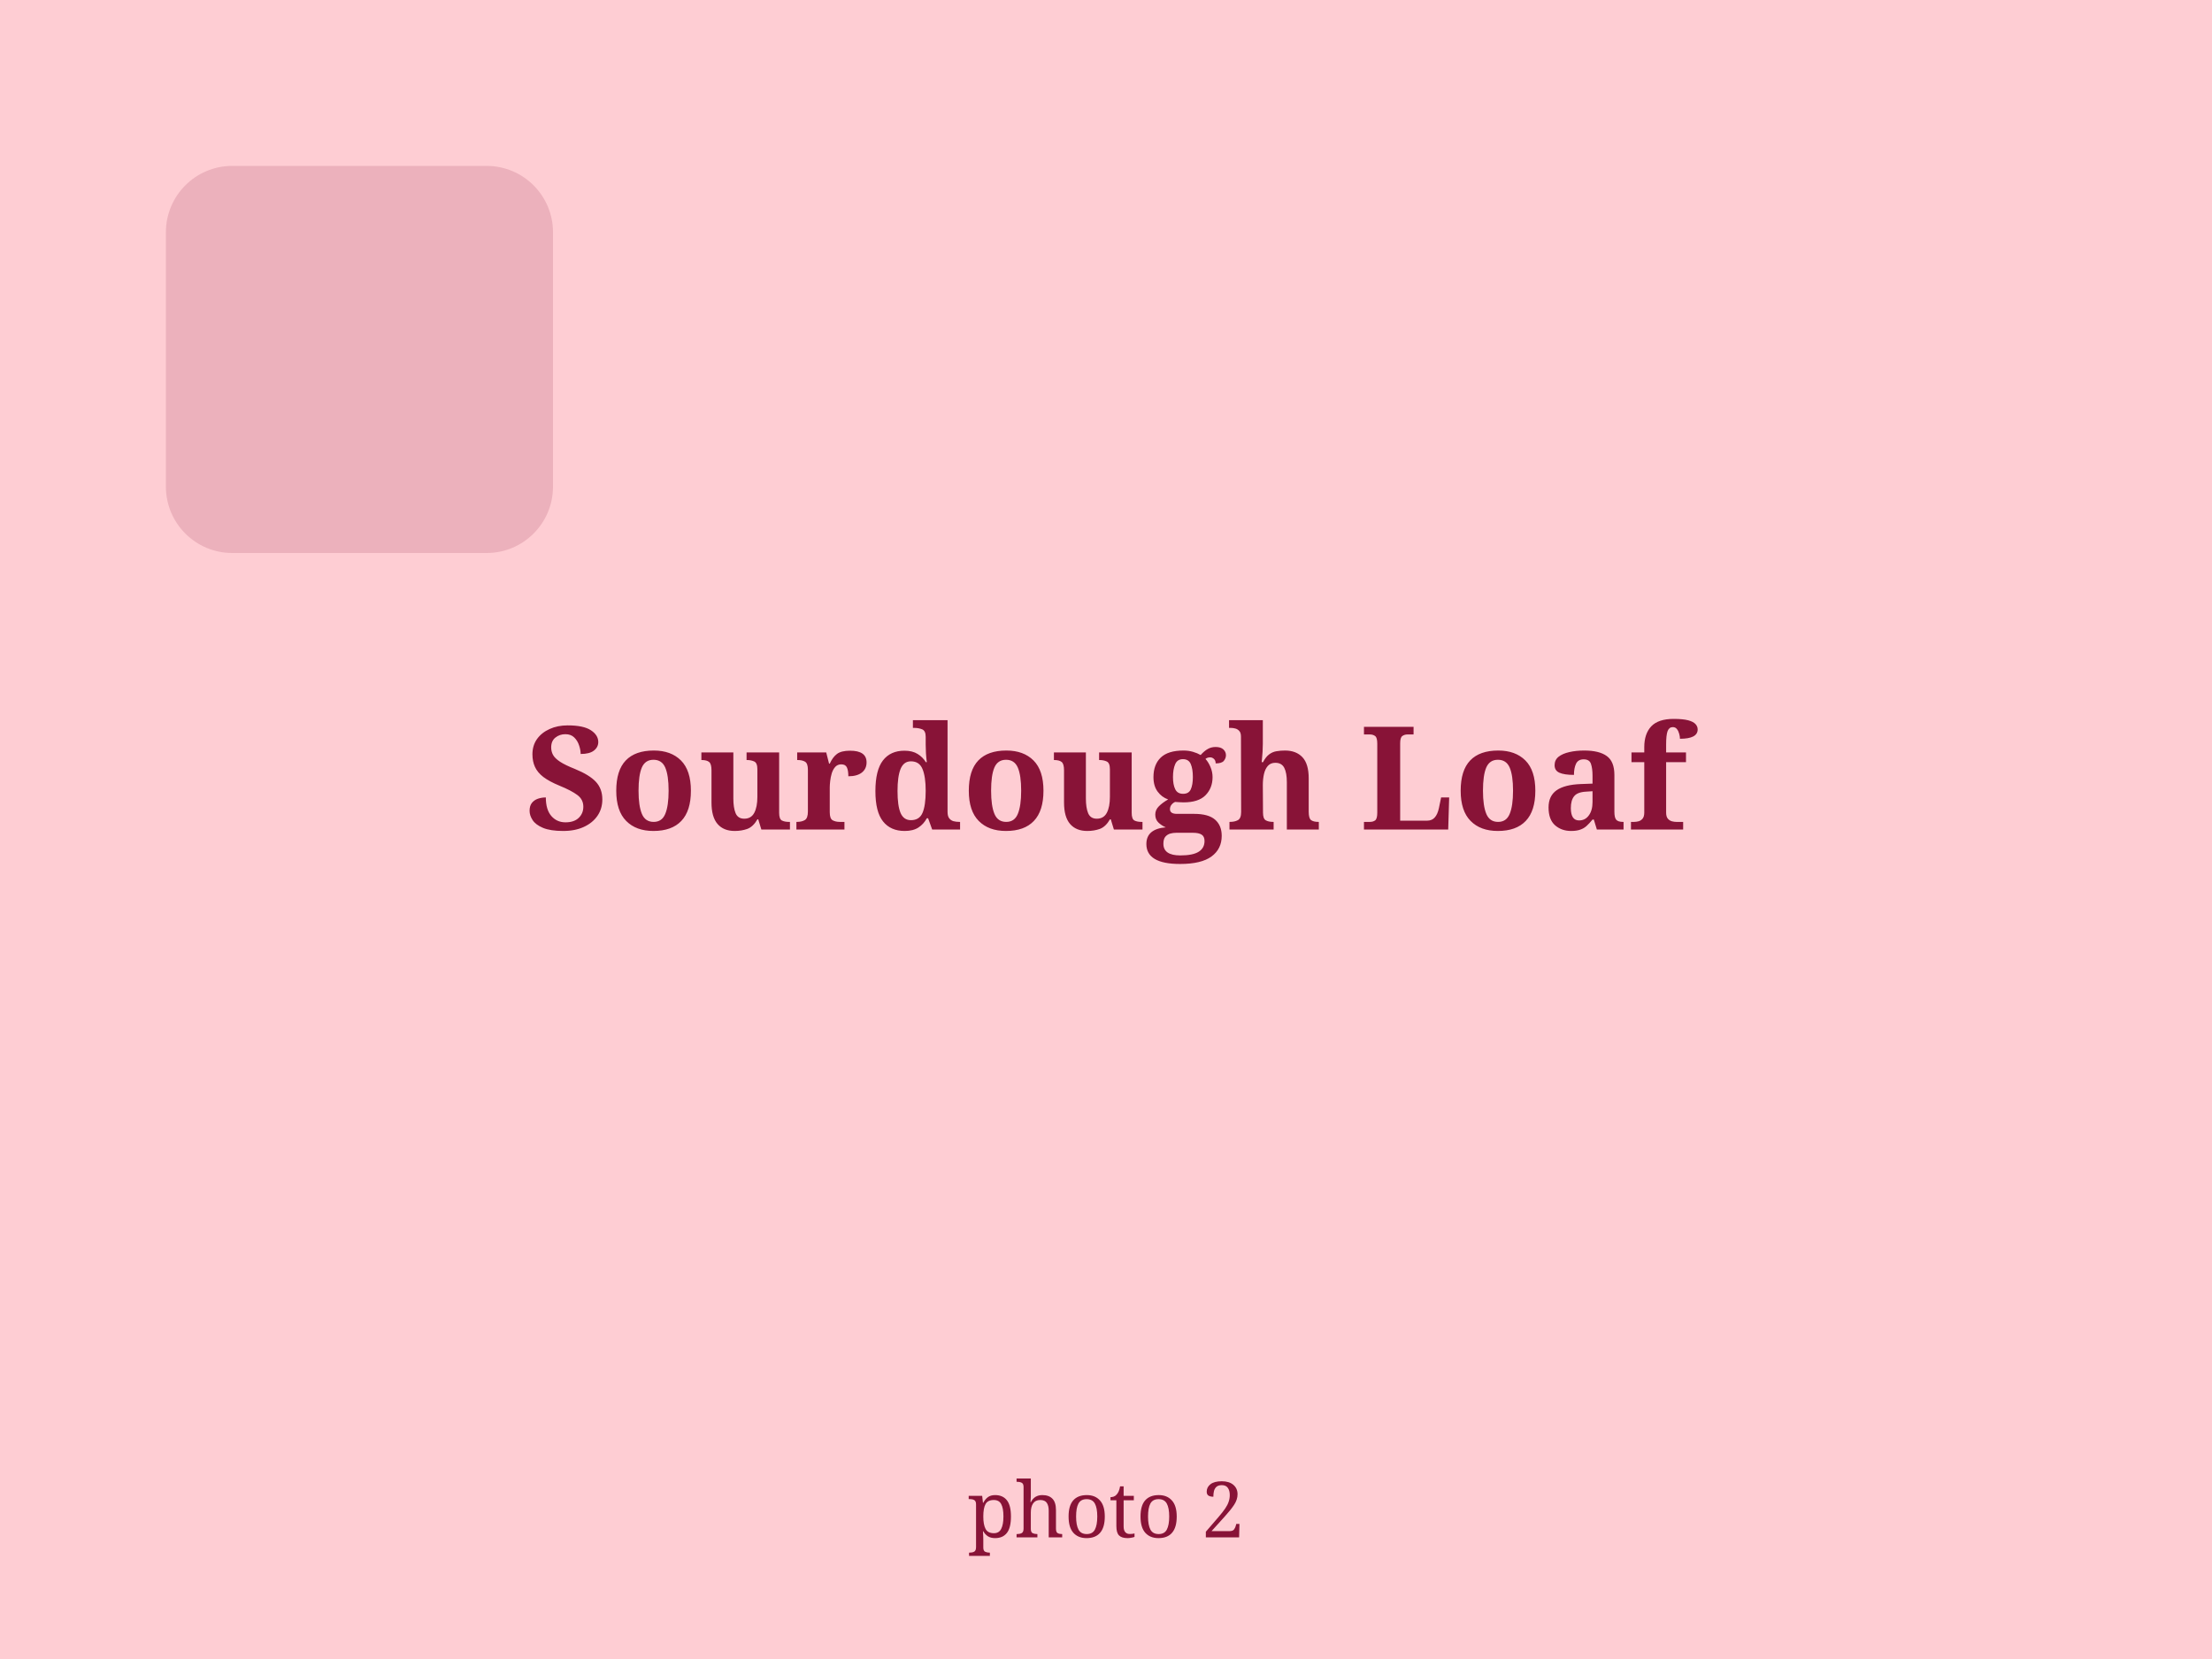
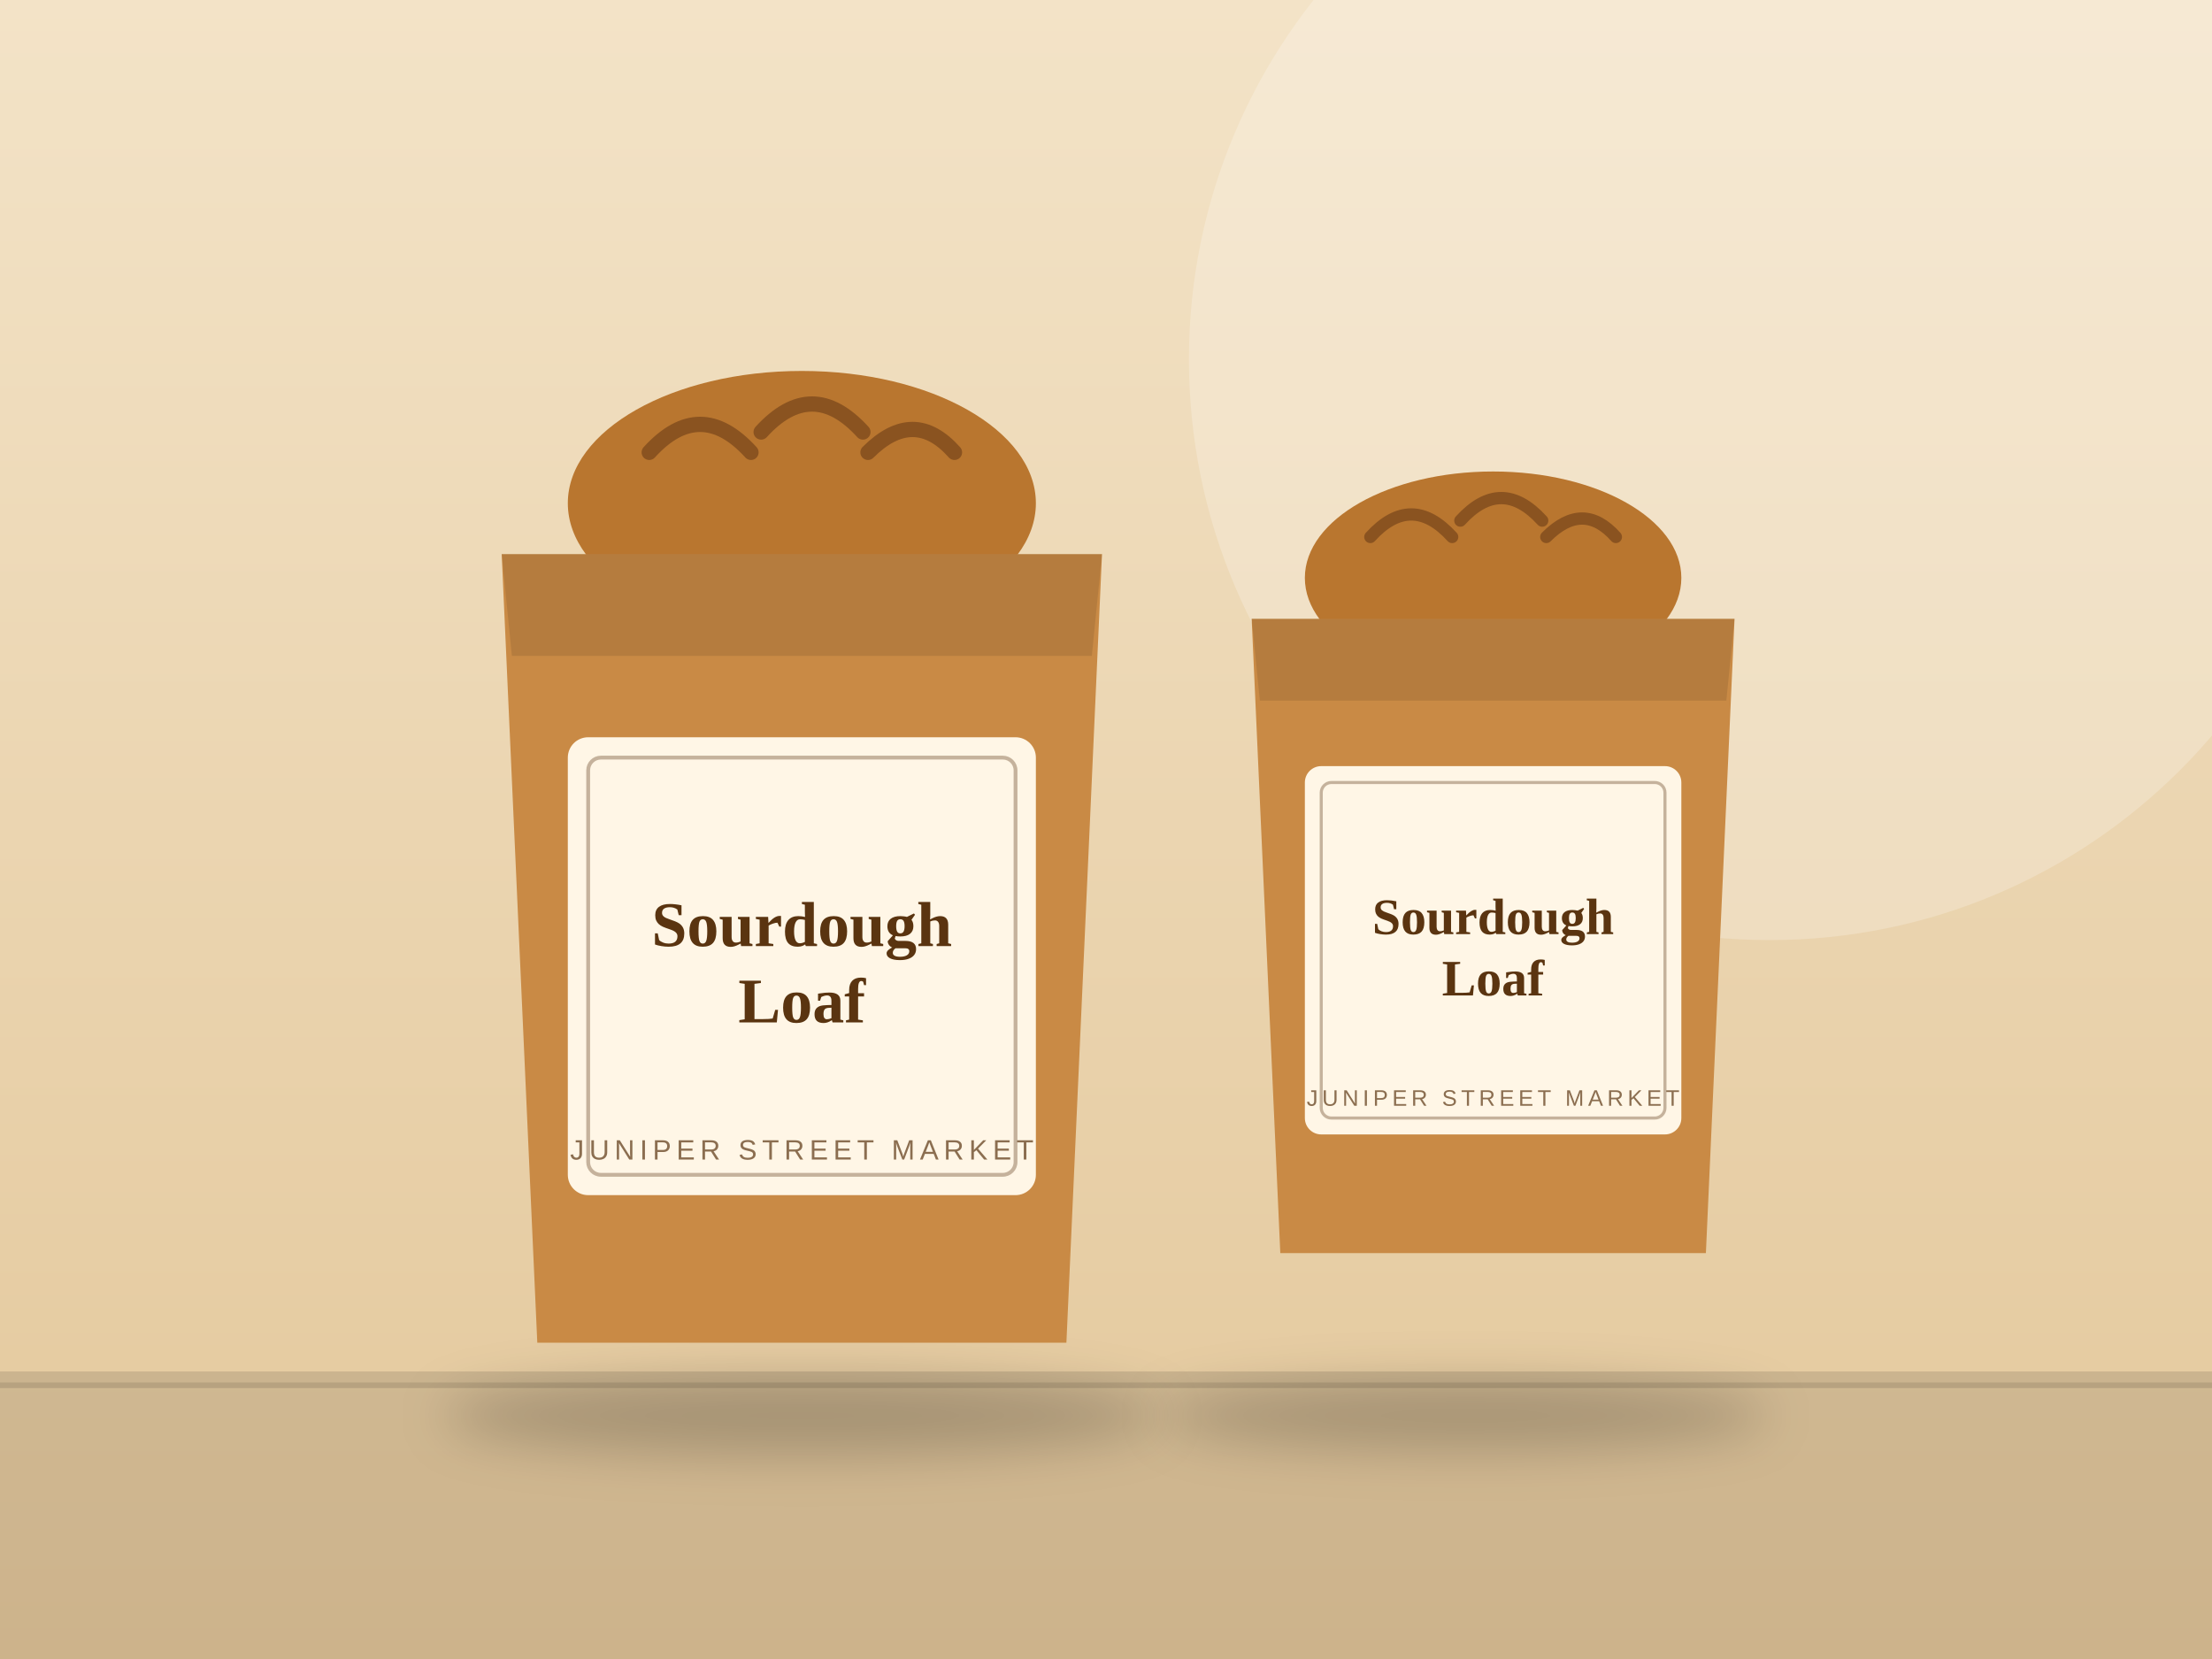
- <svg xmlns="http://www.w3.org/2000/svg" viewBox="0 0 400 300" role="img">
-   <rect width="400" height="300" fill="#fecdd3" />
-   <rect x="30" y="30" width="70" height="70" rx="12" fill="#881337" opacity="0.15" />
-   <text x="200" y="150" text-anchor="middle" font-family="Georgia, serif" font-size="26" font-weight="bold" fill="#881337">Sourdough Loaf</text>
-   <text x="200" y="278" text-anchor="middle" font-family="Georgia, serif" font-size="14" fill="#881337">photo 2</text>
+ <svg xmlns="http://www.w3.org/2000/svg" viewBox="0 0 800 600" role="img">
+   <defs>
+     <linearGradient id="b" x1="0" y1="0" x2="0" y2="1">
+       <stop offset="0" stop-color="#f3e3c7" />
+       <stop offset="1" stop-color="#e3c79a" />
+     </linearGradient>
+     <filter id="s" x="-30%" y="-200%" width="160%" height="500%">
+       <feGaussianBlur stdDeviation="9" />
+     </filter>
+   </defs>
+   <rect width="800" height="600" fill="url(#b)" />
+   <circle cx="640" cy="130" r="210" fill="#fff" opacity="0.22" />
+   <rect y="500" width="800" height="100" fill="#000" opacity="0.10" />
+   <rect y="496" width="800" height="6" fill="#000" opacity="0.12" />
+   <ellipse cx="290" cy="512" rx="130" ry="14" fill="#000" opacity="0.2" filter="url(#s)" />
+   <ellipse cx="530" cy="512" rx="110" ry="12" fill="#000" opacity="0.2" filter="url(#s)" />
+   <g transform="translate(290 320) scale(0.92) translate(-290 -320)">
+     <ellipse cx="290" cy="170" rx="92" ry="52" fill="#b9762f" />
+     <path d="M230 150 q20 -22 40 0 M274 142 q20 -22 40 0 M316 150 q18 -18 34 0" stroke="#8a5320" stroke-width="6" fill="none" stroke-linecap="round" />
+     <path d="M172 190 h236 l-14 310 h-208z" fill="#c98a45" />
+     <path d="M172 190 h236 l-4 40 h-228z" fill="#000" opacity="0.1" />
+     <rect x="198" y="262" width="184" height="180" rx="8" fill="#fff6e6" />
+     <rect x="206" y="270" width="168" height="164" rx="5" fill="none" stroke="#5a3410" stroke-width="1.5" opacity="0.35" />
+     <text x="290" y="337" text-anchor="middle" dominant-baseline="middle" font-family="Georgia, 'Times New Roman', serif" font-size="25" font-weight="bold" fill="#5a3410">Sourdough</text>
+     <text x="290" y="367" text-anchor="middle" dominant-baseline="middle" font-family="Georgia, 'Times New Roman', serif" font-size="25" font-weight="bold" fill="#5a3410">Loaf</text>
+     <text x="290" y="428" text-anchor="middle" font-family="Arial, sans-serif" font-size="11" letter-spacing="2" fill="#5a3410" opacity="0.7">JUNIPER STREET MARKET</text>
+   </g>
+   <g transform="translate(540 320) scale(0.74) translate(-540 -320)">
+     <ellipse cx="540" cy="170" rx="92" ry="52" fill="#b9762f" />
+     <path d="M480 150 q20 -22 40 0 M524 142 q20 -22 40 0 M566 150 q18 -18 34 0" stroke="#8a5320" stroke-width="6" fill="none" stroke-linecap="round" />
+     <path d="M422 190 h236 l-14 310 h-208z" fill="#c98a45" />
+     <path d="M422 190 h236 l-4 40 h-228z" fill="#000" opacity="0.1" />
+     <rect x="448" y="262" width="184" height="180" rx="8" fill="#fff6e6" />
+     <rect x="456" y="270" width="168" height="164" rx="5" fill="none" stroke="#5a3410" stroke-width="1.5" opacity="0.35" />
+     <text x="540" y="337" text-anchor="middle" dominant-baseline="middle" font-family="Georgia, 'Times New Roman', serif" font-size="25" font-weight="bold" fill="#5a3410">Sourdough</text>
+     <text x="540" y="367" text-anchor="middle" dominant-baseline="middle" font-family="Georgia, 'Times New Roman', serif" font-size="25" font-weight="bold" fill="#5a3410">Loaf</text>
+     <text x="540" y="428" text-anchor="middle" font-family="Arial, sans-serif" font-size="11" letter-spacing="2" fill="#5a3410" opacity="0.7">JUNIPER STREET MARKET</text>
+   </g>
</svg>
